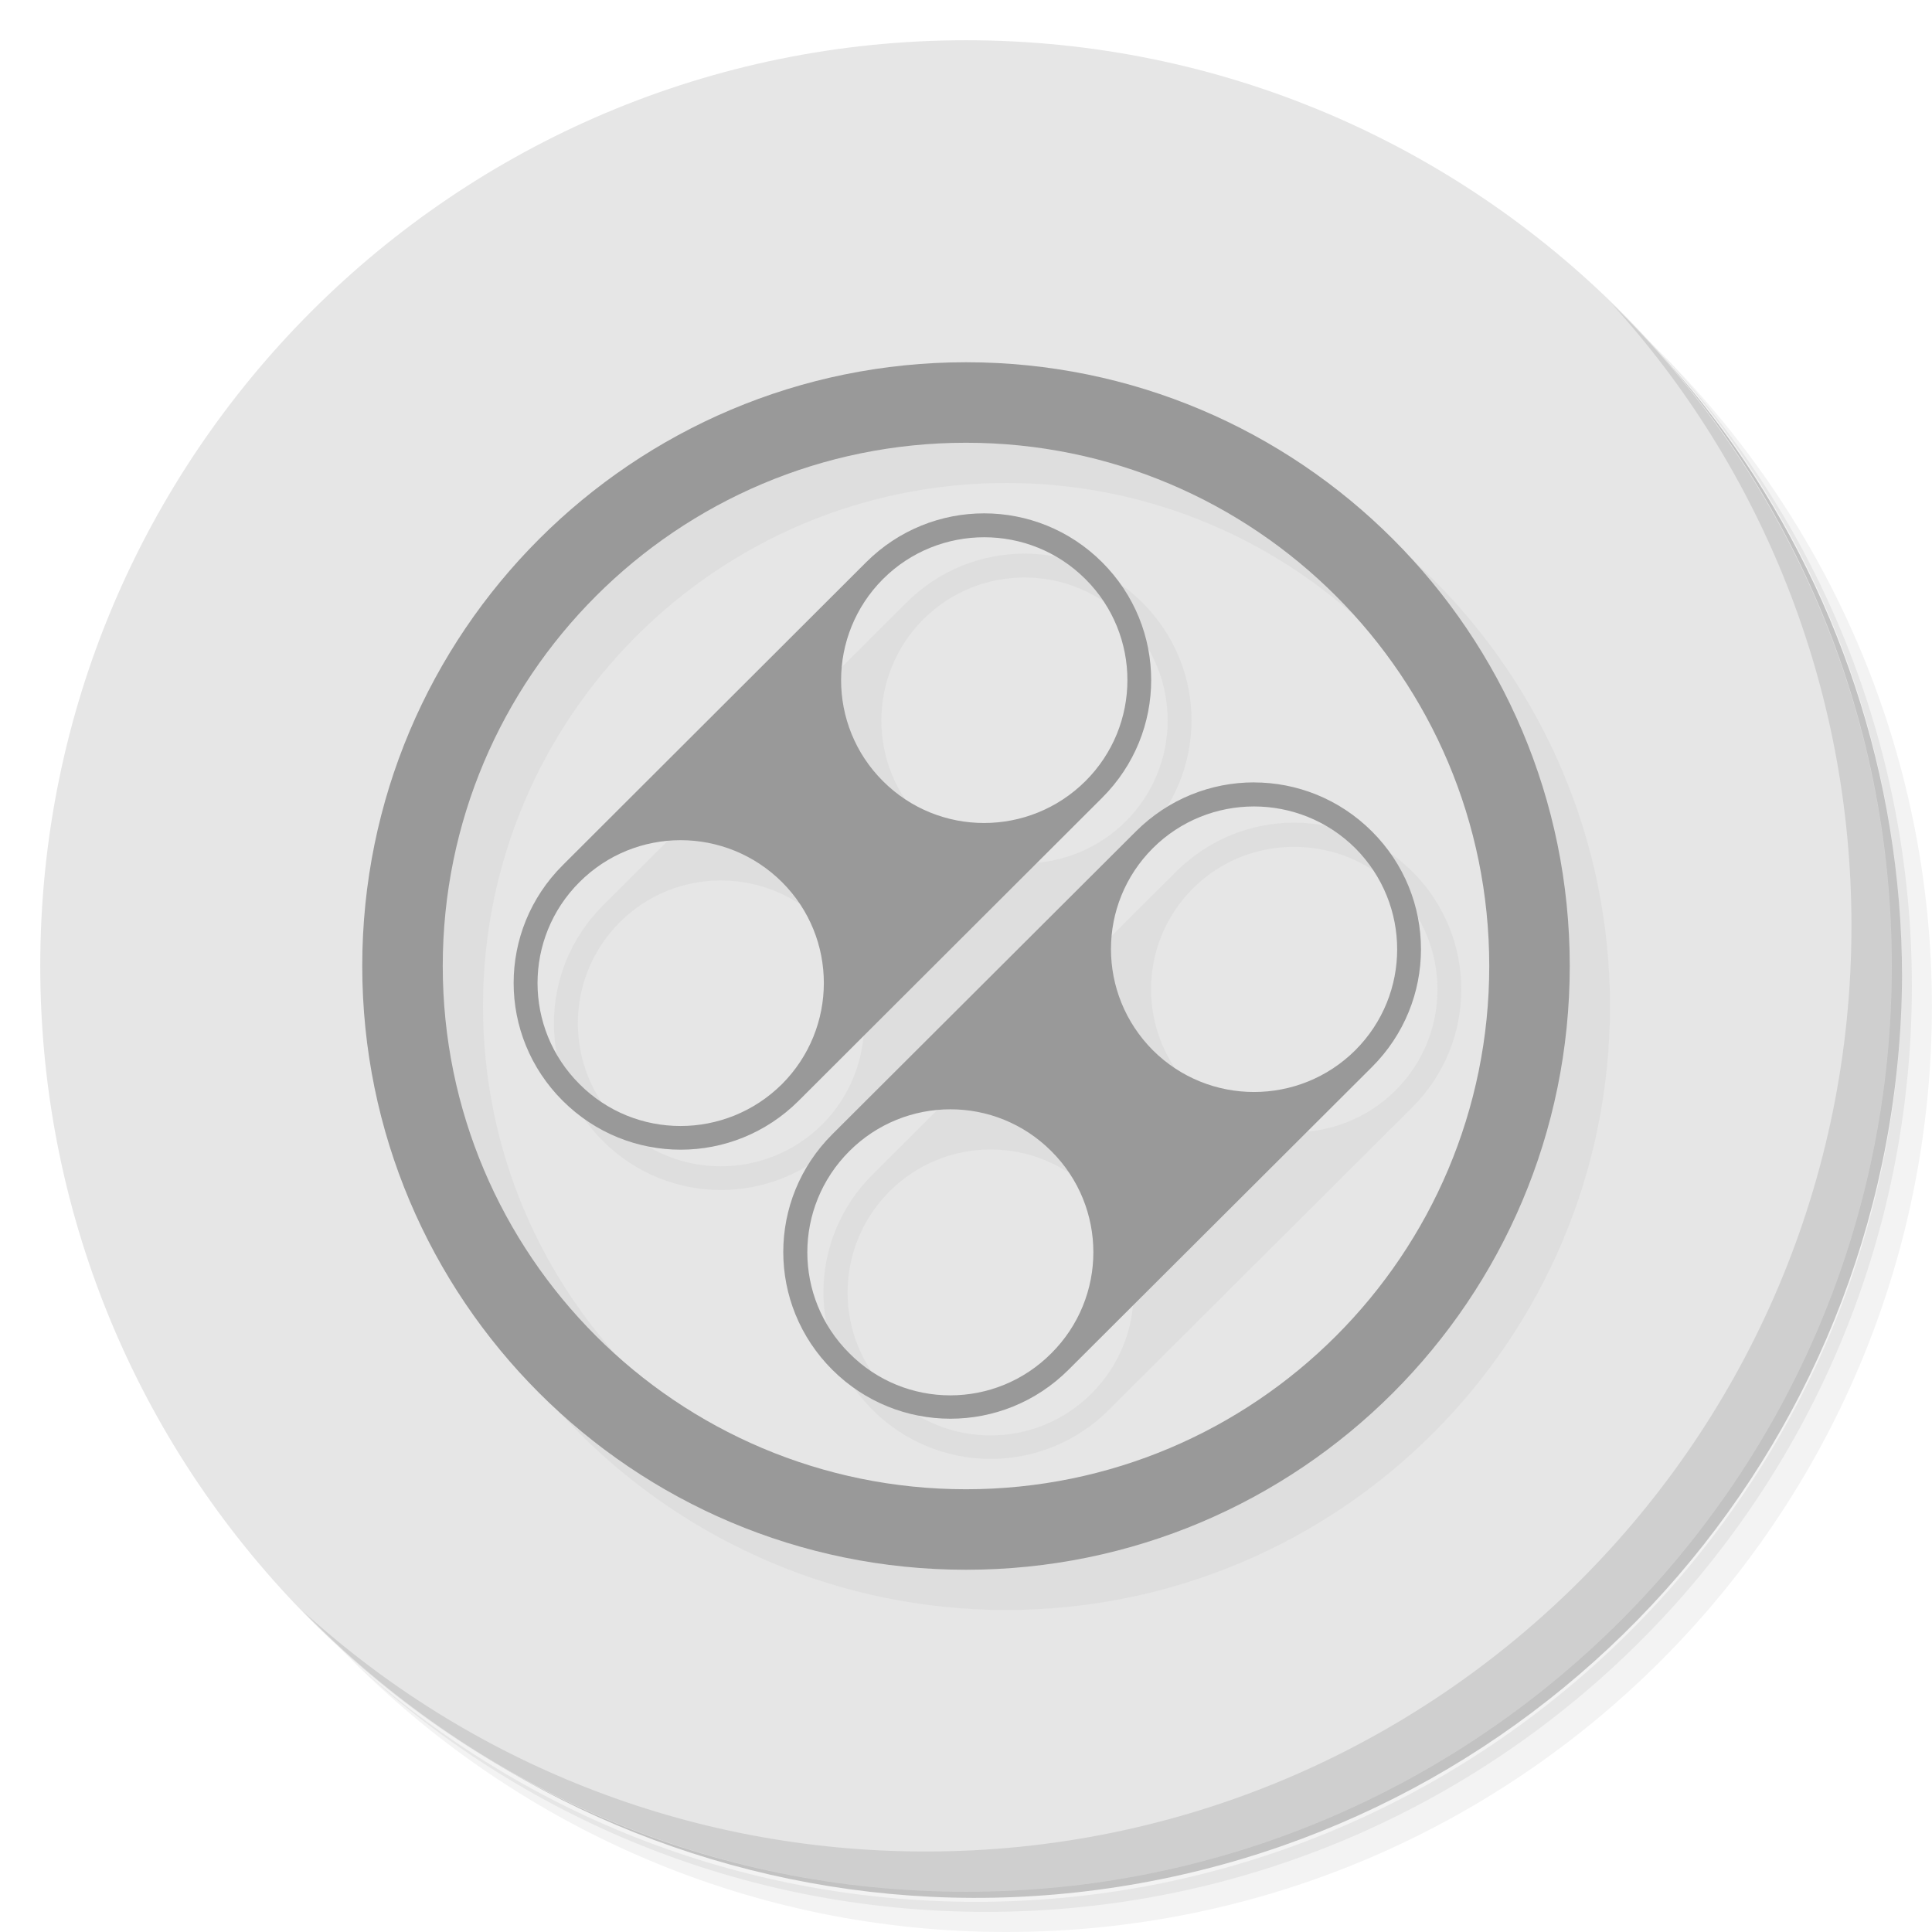
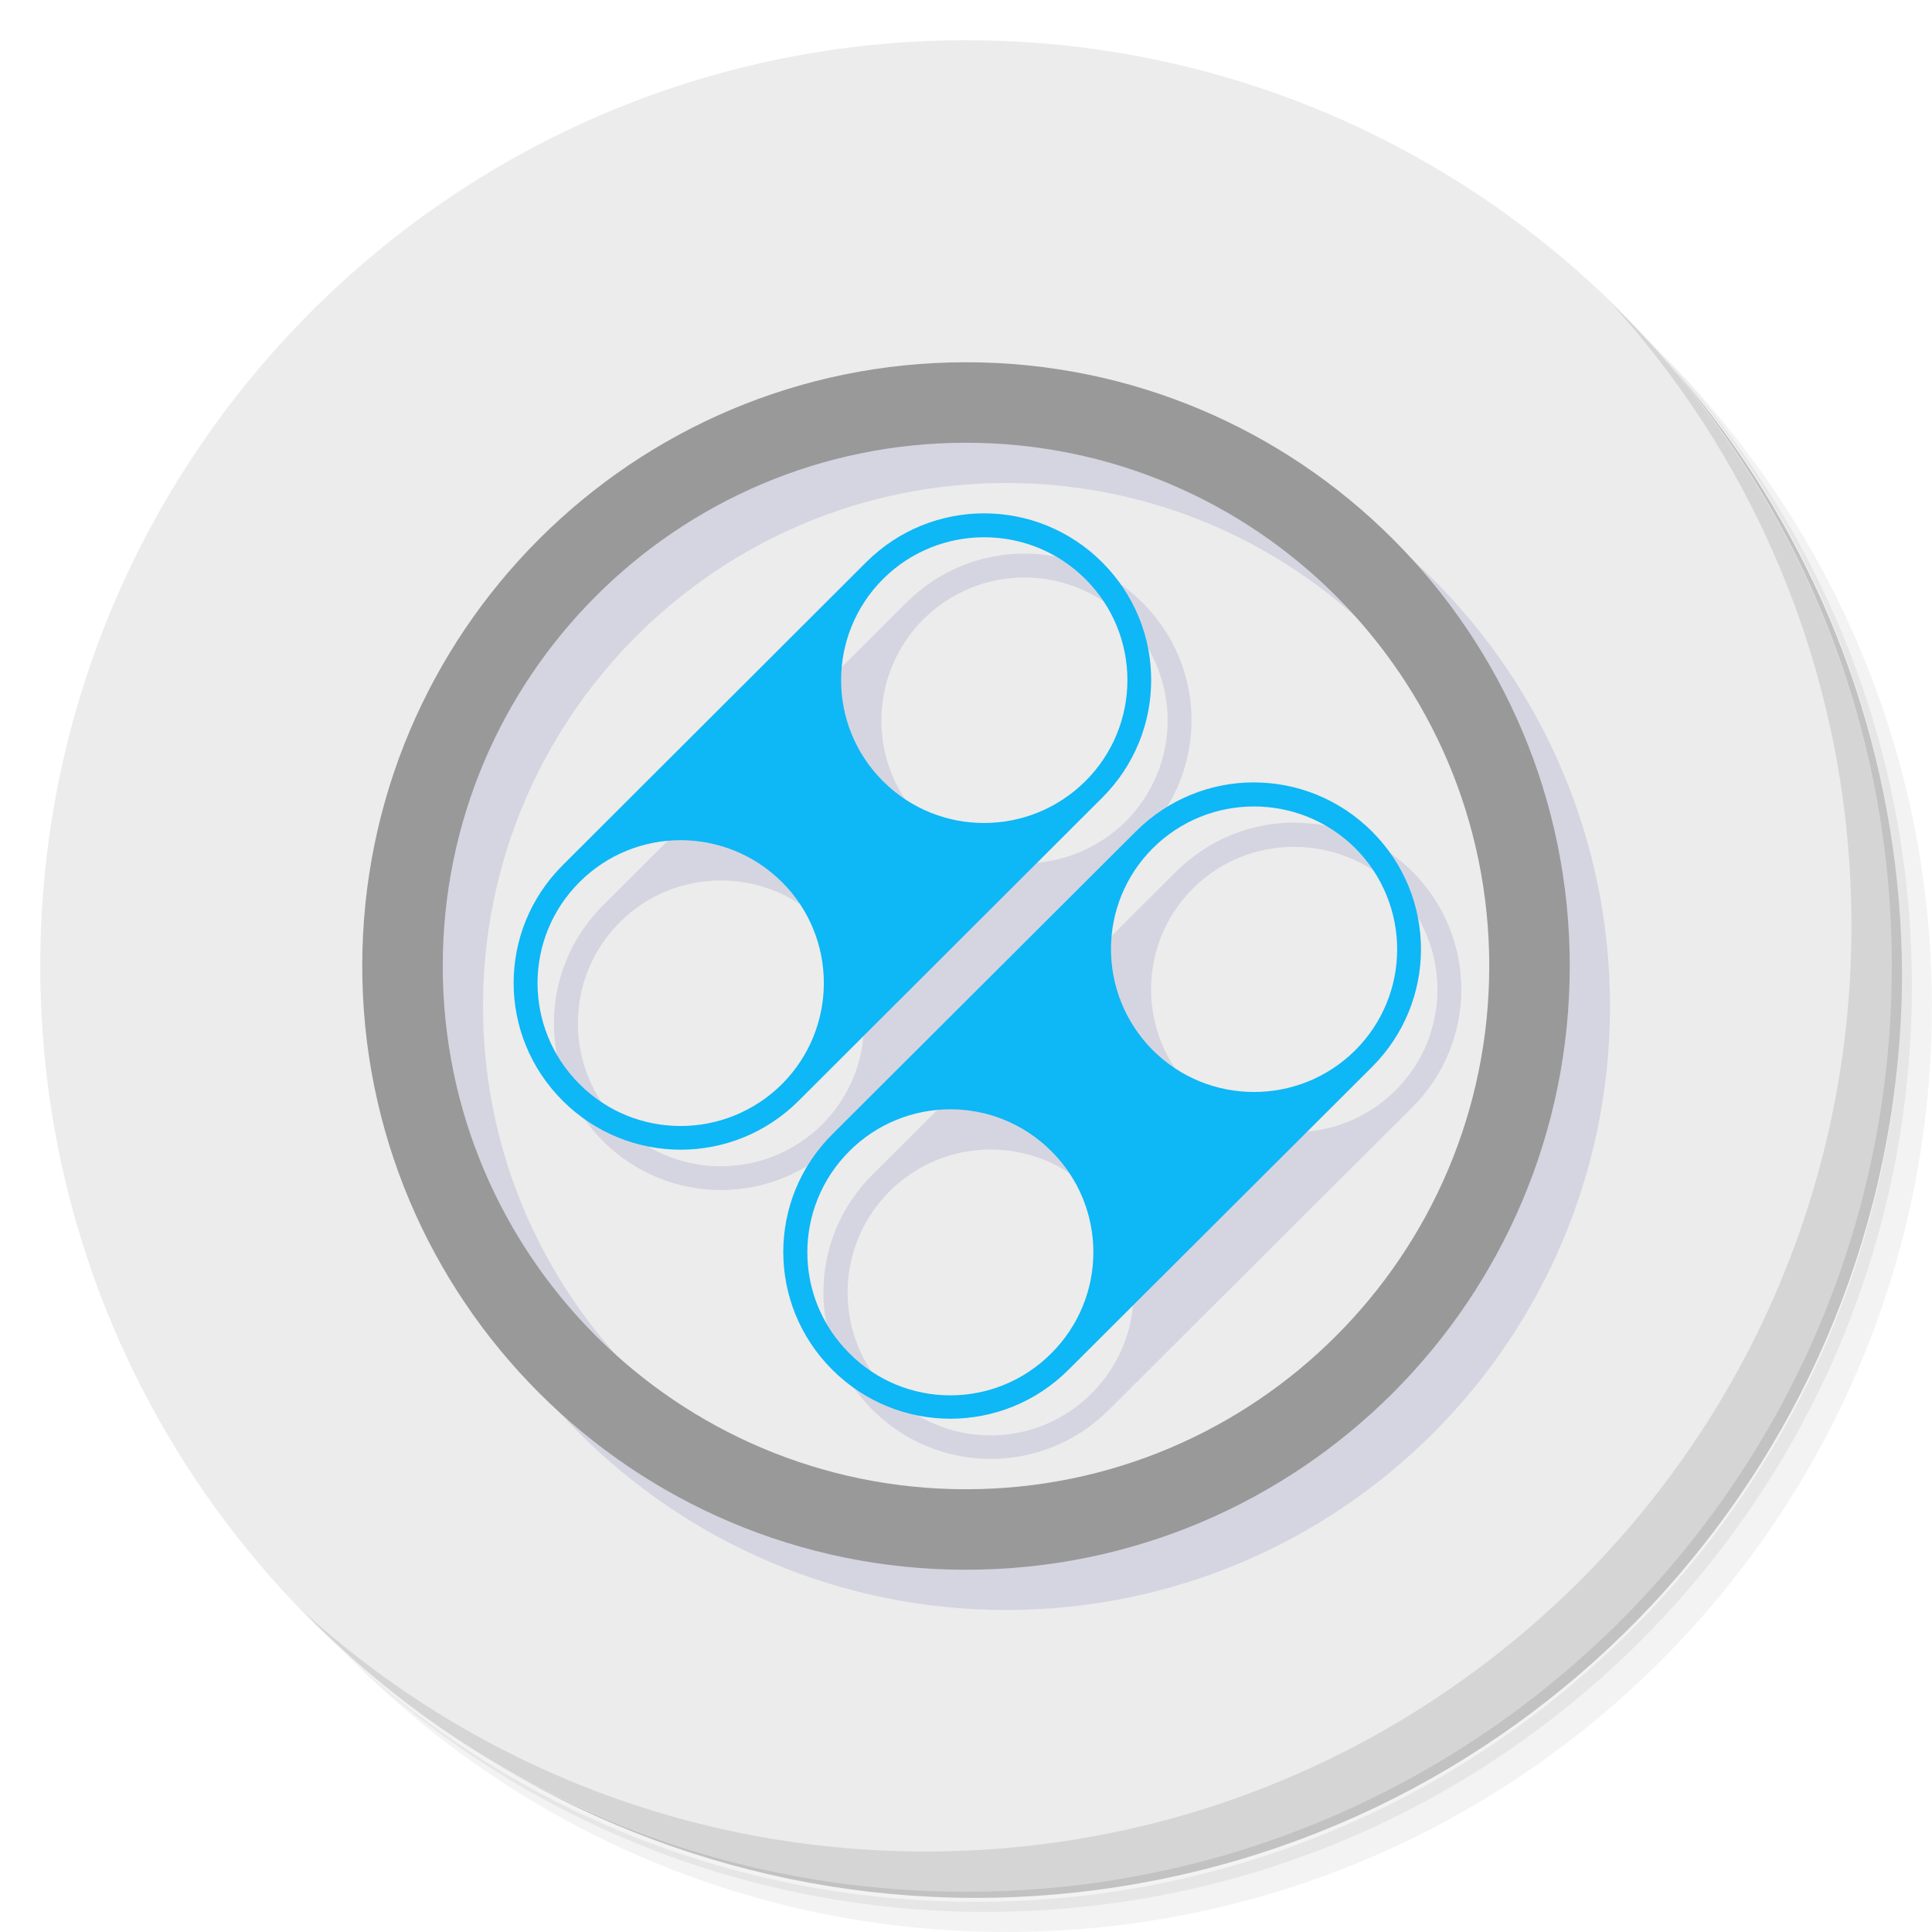
<svg xmlns="http://www.w3.org/2000/svg" viewBox="0 0 48 48" id="svg2" version="1.1">
  <defs id="defs4">
    <linearGradient id="linearGradient3764" x1="1" x2="47" gradientUnits="userSpaceOnUse" gradientTransform="matrix(0,-1,1,0,-1.5e-6,48)">
      <stop style="stop-color:#a0a0a0;stop-opacity:1" id="stop7" />
      <stop offset="1" style="stop-color:#aaa;stop-opacity:1" id="stop9" />
    </linearGradient>
  </defs>
  <g id="g11">
    <path d="m 36.31 5 c 5.859 4.062 9.688 10.831 9.688 18.5 c 0 12.426 -10.07 22.5 -22.5 22.5 c -7.669 0 -14.438 -3.828 -18.5 -9.688 c 1.037 1.822 2.306 3.499 3.781 4.969 c 4.085 3.712 9.514 5.969 15.469 5.969 c 12.703 0 23 -10.298 23 -23 c 0 -5.954 -2.256 -11.384 -5.969 -15.469 c -1.469 -1.475 -3.147 -2.744 -4.969 -3.781 z m 4.969 3.781 c 3.854 4.113 6.219 9.637 6.219 15.719 c 0 12.703 -10.297 23 -23 23 c -6.081 0 -11.606 -2.364 -15.719 -6.219 c 4.16 4.144 9.883 6.719 16.219 6.719 c 12.703 0 23 -10.298 23 -23 c 0 -6.335 -2.575 -12.06 -6.719 -16.219 z" style="opacity:0.05" id="path13" />
    <path d="m 41.28 8.781 c 3.712 4.085 5.969 9.514 5.969 15.469 c 0 12.703 -10.297 23 -23 23 c -5.954 0 -11.384 -2.256 -15.469 -5.969 c 4.113 3.854 9.637 6.219 15.719 6.219 c 12.703 0 23 -10.298 23 -23 c 0 -6.081 -2.364 -11.606 -6.219 -15.719 z" style="opacity:0.1" id="path15" />
    <path d="m 31.25 2.375 c 8.615 3.154 14.75 11.417 14.75 21.13 c 0 12.426 -10.07 22.5 -22.5 22.5 c -9.708 0 -17.971 -6.135 -21.12 -14.75 a 23 23 0 0 0 44.875 -7 a 23 23 0 0 0 -16 -21.875 z" style="opacity:0.2" id="path17" />
  </g>
-   <g id="g19" style="fill:#e6e6e6;fill-opacity:1">
-     <path d="m 24 1 c 12.703 0 23 10.297 23 23 c 0 12.703 -10.297 23 -23 23 -12.703 0 -23 -10.297 -23 -23 0 -12.703 10.297 -23 23 -23 z" style="fill:#e6e6e6;fill-opacity:1" id="path21" />
+   <g id="g19" style="fill:#ececec;fill-opacity:1">
+     <path d="m 24 1 c 12.703 0 23 10.297 23 23 c 0 12.703 -10.297 23 -23 23 -12.703 0 -23 -10.297 -23 -23 0 -12.703 10.297 -23 23 -23 z" style="fill:#ececec;fill-opacity:1" id="path21" />
  </g>
-   <g id="g23" style="fill:#999999">
-     <g id="g25" style="fill:#999999">
-       <g id="g27" style="fill:#999999">
-         <path d="M 25 10 A 15 15 0 0 0 10 25 A 15 15 0 0 0 25 40 A 15 15 0 0 0 40 25 A 15 15 0 0 0 25 10 z M 25 12 A 13 13 0 0 1 38 25 A 13 13 0 0 1 25 38 A 13 13 0 0 1 12 25 A 13 13 0 0 1 25 12 z M 25.451 13.754 C 24.391 13.754 23.332 14.16 22.52 14.971 L 14.98 22.496 C 13.355 24.12 13.355 26.728 14.98 28.35 C 16.605 29.971 19.219 29.971 20.844 28.35 L 28.383 20.822 C 30.01 19.2 30.01 16.593 28.383 14.971 C 27.572 14.16 26.511 13.754 25.451 13.754 z M 25.453 14.348 C 26.363 14.348 27.27 14.695 27.967 15.389 C 29.358 16.776 29.358 19.02 27.967 20.408 C 26.572 21.795 24.323 21.795 22.938 20.408 C 21.551 19.03 21.551 16.78 22.938 15.389 C 23.633 14.695 24.543 14.348 25.453 14.348 z M 32.15 20.438 C 31.09 20.438 30.04 20.844 29.22 21.654 L 21.68 29.18 C 20.05 30.801 20.05 33.409 21.68 35.03 C 23.305 36.652 25.922 36.652 27.547 35.03 L 35.09 27.51 C 36.711 25.889 36.711 23.275 35.09 21.654 C 34.27 20.844 33.21 20.438 32.15 20.438 z M 32.15 21.04 C 33.06 21.04 33.975 21.381 34.672 22.07 C 36.06 23.467 36.06 25.705 34.672 27.09 C 33.28 28.475 31.03 28.475 29.641 27.09 C 28.25 25.697 28.25 23.459 29.641 22.07 C 30.334 21.381 31.24 21.04 32.15 21.04 z M 17.91 21.875 C 18.82 21.875 19.731 22.22 20.428 22.914 C 21.815 24.297 21.815 26.545 20.428 27.936 C 19.03 29.323 16.78 29.323 15.398 27.936 C 14.01 26.549 14.01 24.301 15.398 22.914 C 16.09 22.22 17 21.875 17.91 21.875 z M 24.613 28.559 C 25.522 28.559 26.43 28.906 27.12 29.6 C 28.512 30.987 28.512 33.23 27.12 34.619 C 25.734 36.01 23.485 36.01 22.1 34.619 C 20.711 33.24 20.711 30.991 22.1 29.6 C 22.795 28.906 23.705 28.559 24.613 28.559 z" style="fill:#999999;fill-opacity:0.098;stroke:none;fill-rule:nonzero" id="path29" />
-         <path d="m 24.451 12.754 c -1.06 0 -2.119 0.404 -2.932 1.215 l -7.539 7.527 c -1.625 1.621 -1.625 4.23 0 5.852 c 1.625 1.621 4.238 1.621 5.863 0 l 7.539 -7.527 c 1.625 -1.621 1.625 -4.23 0 -5.852 c -0.81 -0.81 -1.872 -1.215 -2.932 -1.215 z m 0.002 0.594 c 0.91 0 1.819 0.346 2.514 1.039 c 1.391 1.387 1.391 3.633 0 5.02 c -1.395 1.387 -3.644 1.387 -5.03 0 c -1.387 -1.383 -1.387 -3.629 0 -5.02 c 0.695 -0.694 1.606 -1.039 2.516 -1.039 z m 6.701 6.09 c -1.06 0 -2.119 0.406 -2.932 1.217 l -7.543 7.525 c -1.625 1.621 -1.625 4.23 0 5.852 c 1.625 1.621 4.242 1.621 5.867 0 l 7.539 -7.521 c 1.625 -1.621 1.625 -4.234 0 -5.855 c -0.813 -0.811 -1.872 -1.217 -2.932 -1.217 z m 0 0.598 c 0.91 0 1.821 0.346 2.518 1.037 c 1.387 1.395 1.387 3.633 0 5.02 c -1.391 1.383 -3.642 1.383 -5.03 0 c -1.387 -1.395 -1.387 -3.633 0 -5.02 c 0.694 -0.691 1.604 -1.037 2.514 -1.037 z m -14.244 0.838 c 0.91 0 1.821 0.348 2.518 1.041 c 1.387 1.383 1.387 3.629 0 5.02 c -1.398 1.387 -3.647 1.387 -5.03 0 c -1.391 -1.387 -1.391 -3.633 0 -5.02 c 0.694 -0.694 1.602 -1.041 2.512 -1.041 z m 6.703 6.686 c 0.909 0 1.816 0.348 2.508 1.041 c 1.391 1.387 1.391 3.633 0 5.02 c -1.387 1.395 -3.637 1.395 -5.02 0 c -1.391 -1.383 -1.391 -3.629 0 -5.02 c 0.694 -0.694 1.603 -1.041 2.512 -1.041 z" style="fill:#999999;fill-opacity:1;stroke:none;fill-rule:nonzero" id="path31" />
+   <g id="g23" style="fill:#000080">
+     <g id="g25" style="fill:#000080">
+       <g id="g27" style="fill:#000080">
+         <path d="M 25 10 A 15 15 0 0 0 10 25 A 15 15 0 0 0 25 40 A 15 15 0 0 0 40 25 A 15 15 0 0 0 25 10 z M 25 12 A 13 13 0 0 1 38 25 A 13 13 0 0 1 25 38 A 13 13 0 0 1 12 25 A 13 13 0 0 1 25 12 z M 25.451 13.754 C 24.391 13.754 23.332 14.16 22.52 14.971 L 14.98 22.496 C 13.355 24.12 13.355 26.728 14.98 28.35 C 16.605 29.971 19.219 29.971 20.844 28.35 L 28.383 20.822 C 30.01 19.2 30.01 16.593 28.383 14.971 C 27.572 14.16 26.511 13.754 25.451 13.754 z M 25.453 14.348 C 26.363 14.348 27.27 14.695 27.967 15.389 C 29.358 16.776 29.358 19.02 27.967 20.408 C 26.572 21.795 24.323 21.795 22.938 20.408 C 21.551 19.03 21.551 16.78 22.938 15.389 C 23.633 14.695 24.543 14.348 25.453 14.348 z M 32.15 20.438 C 31.09 20.438 30.04 20.844 29.22 21.654 L 21.68 29.18 C 20.05 30.801 20.05 33.409 21.68 35.03 C 23.305 36.652 25.922 36.652 27.547 35.03 L 35.09 27.51 C 36.711 25.889 36.711 23.275 35.09 21.654 C 34.27 20.844 33.21 20.438 32.15 20.438 z M 32.15 21.04 C 33.06 21.04 33.975 21.381 34.672 22.07 C 36.06 23.467 36.06 25.705 34.672 27.09 C 33.28 28.475 31.03 28.475 29.641 27.09 C 28.25 25.697 28.25 23.459 29.641 22.07 C 30.334 21.381 31.24 21.04 32.15 21.04 z M 17.91 21.875 C 18.82 21.875 19.731 22.22 20.428 22.914 C 21.815 24.297 21.815 26.545 20.428 27.936 C 19.03 29.323 16.78 29.323 15.398 27.936 C 14.01 26.549 14.01 24.301 15.398 22.914 C 16.09 22.22 17 21.875 17.91 21.875 z M 24.613 28.559 C 25.522 28.559 26.43 28.906 27.12 29.6 C 28.512 30.987 28.512 33.23 27.12 34.619 C 25.734 36.01 23.485 36.01 22.1 34.619 C 20.711 33.24 20.711 30.991 22.1 29.6 C 22.795 28.906 23.705 28.559 24.613 28.559 z" style="fill:#000080;fill-opacity:0.098;stroke:none;fill-rule:nonzero" id="path29" />
+         <path d="m 24.451 12.754 c -1.06 0 -2.119 0.404 -2.932 1.215 l -7.539 7.527 c -1.625 1.621 -1.625 4.23 0 5.852 c 1.625 1.621 4.238 1.621 5.863 0 l 7.539 -7.527 c 1.625 -1.621 1.625 -4.23 0 -5.852 c -0.81 -0.81 -1.872 -1.215 -2.932 -1.215 z m 0.002 0.594 c 0.91 0 1.819 0.346 2.514 1.039 c 1.391 1.387 1.391 3.633 0 5.02 c -1.395 1.387 -3.644 1.387 -5.03 0 c -1.387 -1.383 -1.387 -3.629 0 -5.02 c 0.695 -0.694 1.606 -1.039 2.516 -1.039 z m 6.701 6.09 c -1.06 0 -2.119 0.406 -2.932 1.217 l -7.543 7.525 c -1.625 1.621 -1.625 4.23 0 5.852 c 1.625 1.621 4.242 1.621 5.867 0 l 7.539 -7.521 c 1.625 -1.621 1.625 -4.234 0 -5.855 c -0.813 -0.811 -1.872 -1.217 -2.932 -1.217 z m 0 0.598 c 0.91 0 1.821 0.346 2.518 1.037 c 1.387 1.395 1.387 3.633 0 5.02 c -1.391 1.383 -3.642 1.383 -5.03 0 c -1.387 -1.395 -1.387 -3.633 0 -5.02 c 0.694 -0.691 1.604 -1.037 2.514 -1.037 z m -14.244 0.838 c 0.91 0 1.821 0.348 2.518 1.041 c 1.387 1.383 1.387 3.629 0 5.02 c -1.398 1.387 -3.647 1.387 -5.03 0 c -1.391 -1.387 -1.391 -3.633 0 -5.02 c 0.694 -0.694 1.602 -1.041 2.512 -1.041 z m 6.703 6.686 c 0.909 0 1.816 0.348 2.508 1.041 c 1.391 1.387 1.391 3.633 0 5.02 c -1.387 1.395 -3.637 1.395 -5.02 0 c -1.391 -1.383 -1.391 -3.629 0 -5.02 c 0.694 -0.694 1.603 -1.041 2.512 -1.041 z" style="fill:#0eb7f5;fill-opacity:1;stroke:none;fill-rule:nonzero" id="path31" />
      </g>
    </g>
  </g>
  <g id="g33">
    <path d="m 40.03 7.531 c 3.712 4.084 5.969 9.514 5.969 15.469 0 12.703 -10.297 23 -23 23 c -5.954 0 -11.384 -2.256 -15.469 -5.969 4.178 4.291 10.01 6.969 16.469 6.969 c 12.703 0 23 -10.298 23 -23 0 -6.462 -2.677 -12.291 -6.969 -16.469 z" style="opacity:0.1" id="path35" />
  </g>
  <path d="M 24 9 A 15 15 0 0 0 9 24 15 15 0 0 0 24 39 15 15 0 0 0 39 24 15 15 0 0 0 24 9 m 0 2 A 13 13 0 0 1 37 24 13 13 0 0 1 24 37 13 13 0 0 1 11 24 13 13 0 0 1 24 11" style="fill:#999999;opacity:1;fill-opacity:1;stroke:none" id="path37" />
</svg>
